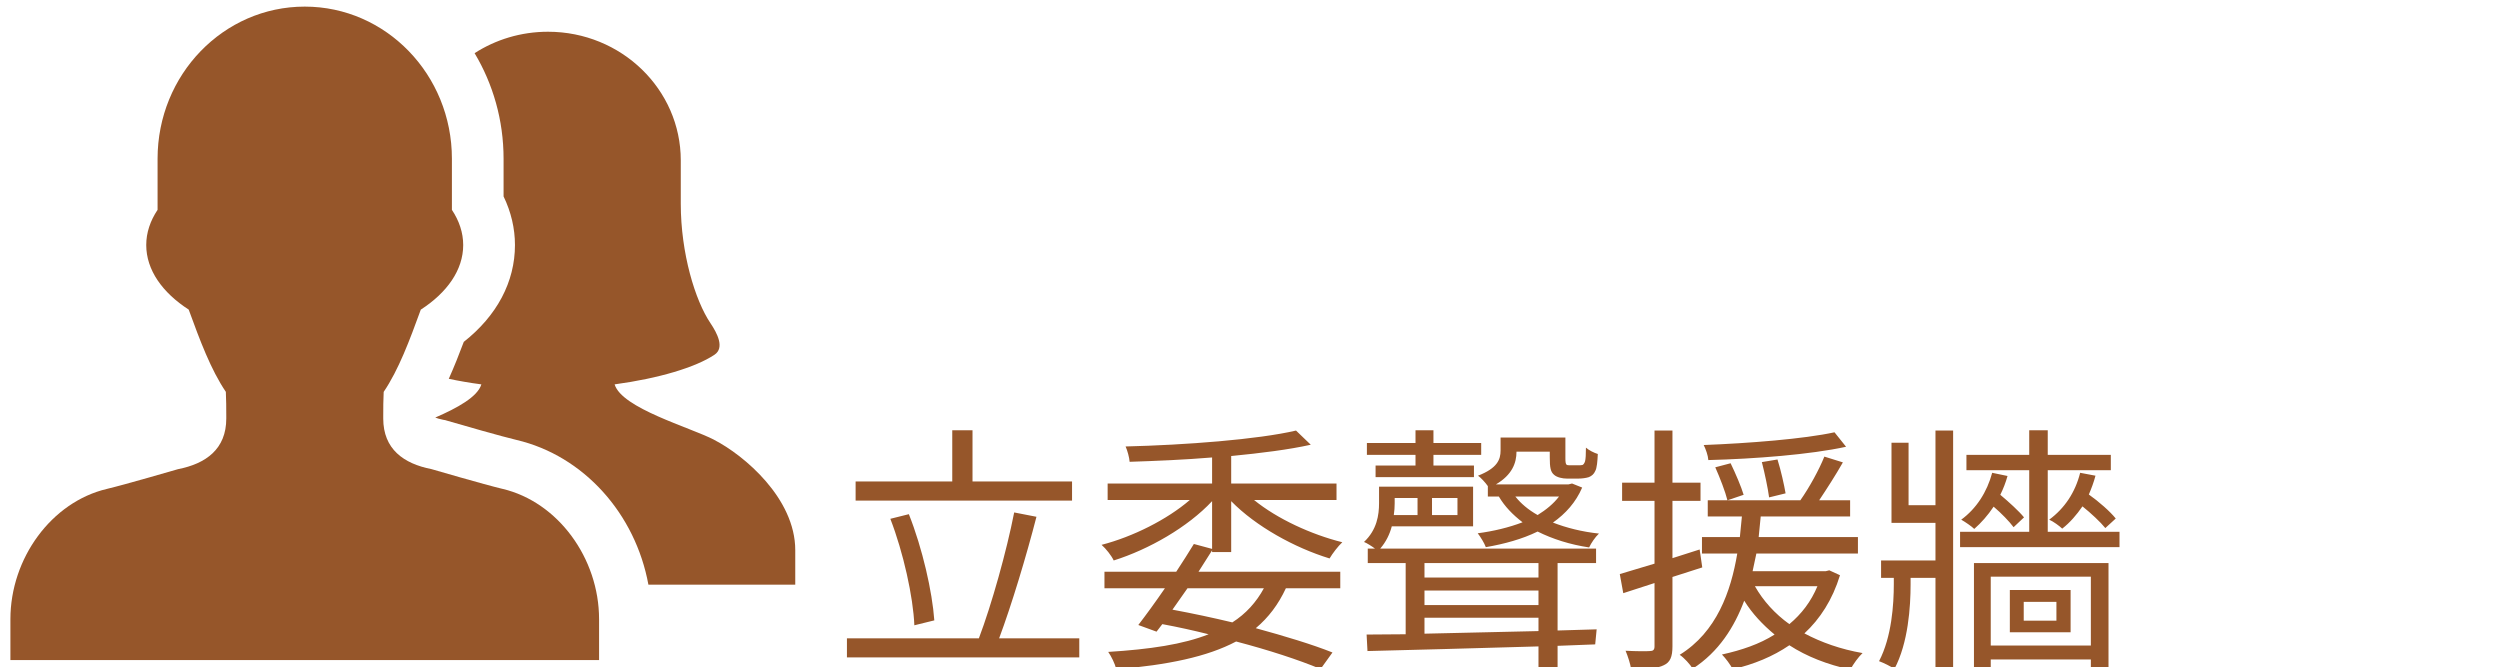
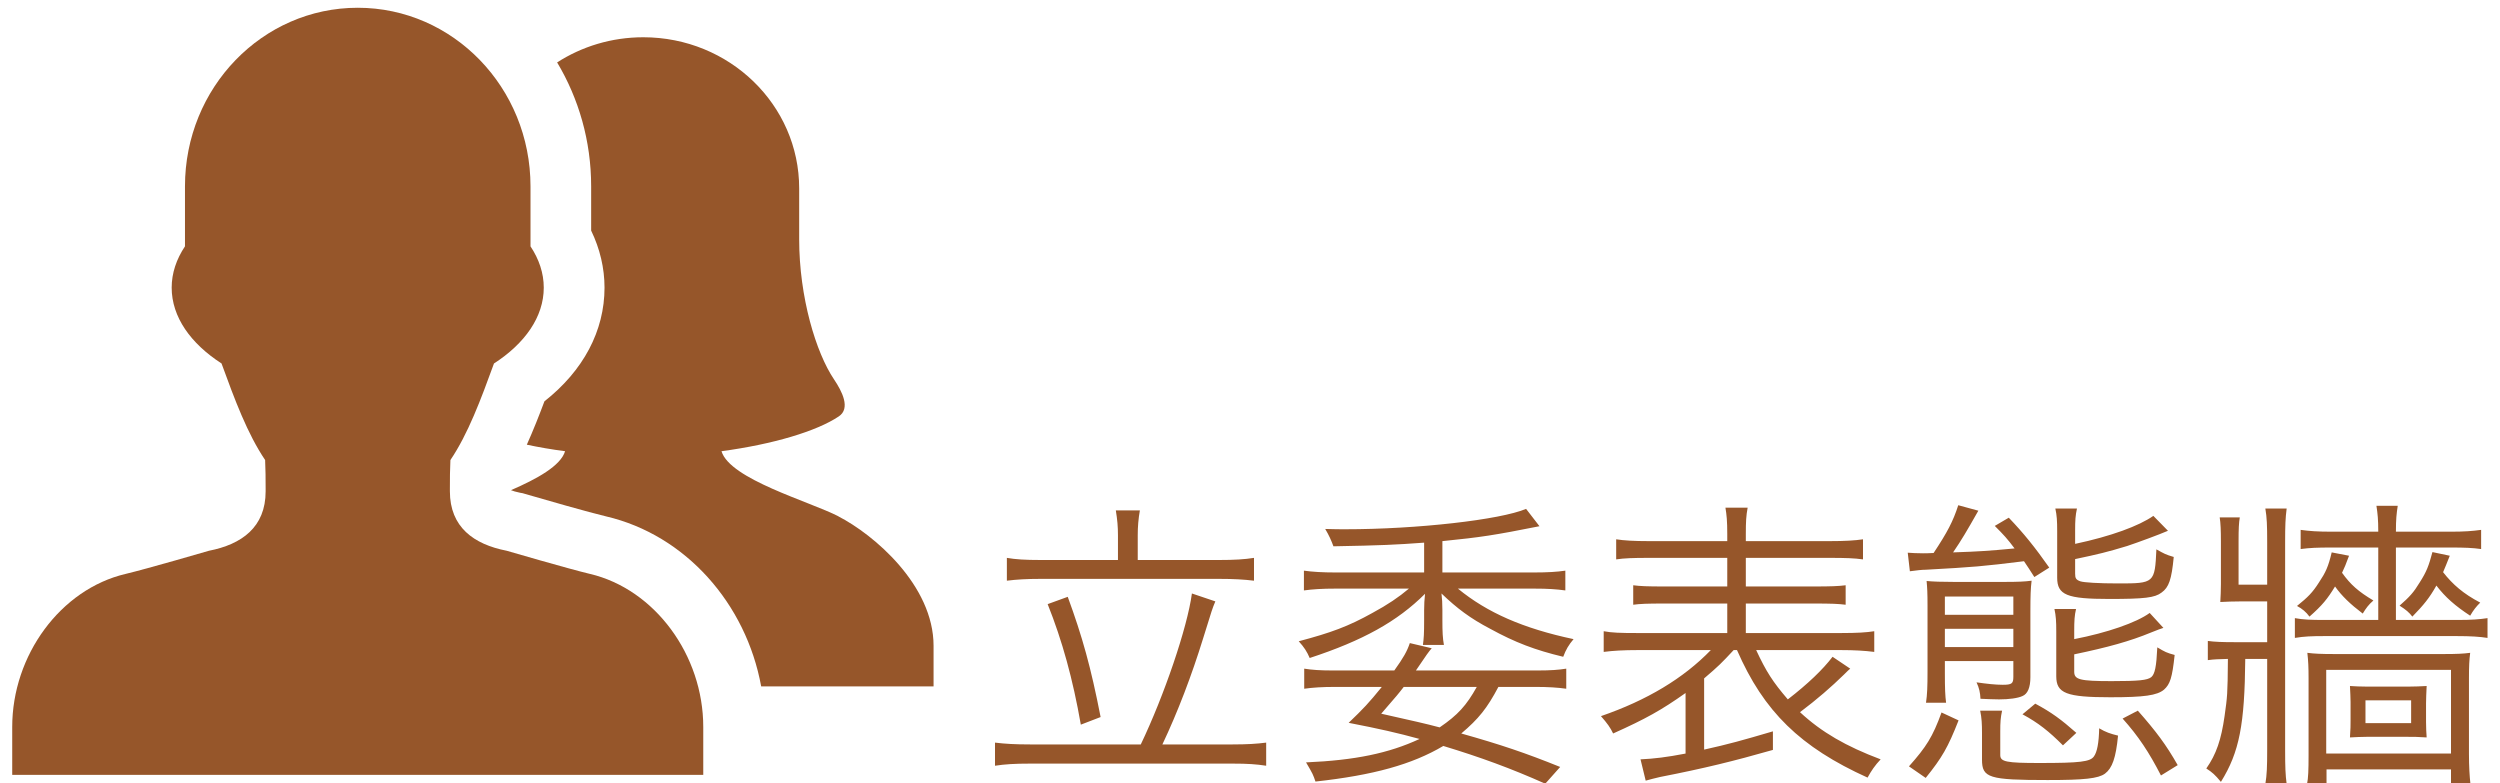
- <svg xmlns="http://www.w3.org/2000/svg" width="135" height="36" viewBox="0 0 135 36">
+ <svg xmlns="http://www.w3.org/2000/svg" width="115" height="36" viewBox="0 0 115 36">
  <g fill="none" fill-rule="evenodd">
    <g fill="#96562A">
-       <text font-family="Hiragino Kaku Gothic ProN" font-size="14" font-weight="313">
-         <tspan x="45" y="35">立委聲援牆</tspan>
-       </text>
      <g>
        <path d="M38.567 23.75c-1.323-.682-4.992-1.704-5.378-2.994 2.375-.32 4.38-.92 5.396-1.602.552-.37.152-1.15-.223-1.707-.822-1.22-1.6-3.763-1.6-6.447V8.664c0-3.838-3.21-6.95-7.17-6.95-1.467 0-2.828.427-3.964 1.157.993 1.662 1.565 3.613 1.565 5.7v2.036c.405.836.615 1.73.615 2.624 0 1.99-.974 3.82-2.764 5.23-.246.658-.513 1.332-.81 1.995.555.117 1.144.22 1.76.3-.203.675-1.3 1.276-2.49 1.792.09.037.226.08.426.12l.115.02.113.034c.784.23 2.985.86 3.73 1.034 3.648.856 6.43 4.005 7.126 7.817h7.93v-1.865c0-2.79-2.753-5.12-4.38-5.956" />
        <path d="M27.138 26.4c-.968-.23-3.836-1.067-3.836-1.067-1.507-.295-2.607-1.083-2.607-2.732v-.125c0-.452.002-.89.024-1.314.812-1.203 1.394-2.768 2.004-4.442 1.418-.916 2.29-2.14 2.29-3.488 0-.67-.218-1.31-.61-1.9V8.57c0-4.536-3.558-8.213-7.947-8.213-4.39 0-7.947 3.677-7.947 8.214v2.76c-.393.59-.612 1.23-.612 1.9 0 1.35.875 2.572 2.293 3.488.61 1.674 1.193 3.238 2.006 4.442.02.425.023.863.023 1.315v.126c0 1.65-1.1 2.438-2.607 2.733 0 0-2.87.837-3.838 1.066-2.988.705-5.212 3.74-5.212 7.038v2.205H32.35v-2.205c0-3.298-2.222-6.332-5.212-7.04" />
      </g>
+       <path d="M51.426 25.76H47.87c-.7 0-1.162-.028-1.554-.098v1.05c.448-.056.91-.084 1.554-.084h8.204c.672 0 1.148.028 1.61.084v-1.05c-.434.07-.91.098-1.61.098h-3.738v-1.148c0-.378.028-.728.098-1.134h-1.106c.07.434.098.742.098 1.148v1.134zm-4.046 8.484c-.686 0-1.162-.028-1.61-.084v1.064c.448-.07.91-.098 1.61-.098h9.324c.686 0 1.092.028 1.54.098V34.16c-.42.056-.896.084-1.54.084H53.47c.714-1.512 1.344-3.164 1.876-4.886.42-1.358.42-1.358.56-1.694l-1.078-.364c-.21 1.568-1.274 4.69-2.352 6.944H47.38zm.812-6.454c.672 1.68 1.162 3.458 1.526 5.544l.91-.35c-.448-2.296-.84-3.696-1.512-5.53l-.924.336zm22.442 3.808c.574 0 1.022.028 1.414.084v-.924c-.35.056-.728.084-1.302.084h-5.614c.49-.728.602-.882.728-1.022l-1.008-.238c-.126.378-.294.672-.714 1.26h-2.842c-.574 0-.952-.028-1.302-.084v.924c.392-.056.84-.084 1.414-.084h2.156c-.602.742-.84.994-1.526 1.652 1.442.28 2.24.462 3.262.742-1.414.658-2.968.98-5.222 1.078.322.546.322.56.434.882 2.66-.294 4.438-.784 5.88-1.638 1.708.518 3.122 1.036 4.69 1.736l.686-.77c-1.596-.644-2.716-1.022-4.55-1.54.798-.672 1.19-1.162 1.708-2.142h1.708zm-2.702 0c-.476.854-.868 1.288-1.708 1.862-.686-.182-1.134-.28-2.688-.63.742-.854.798-.924 1.036-1.232h3.36zm-2.422-5.264h-4.06c-.602 0-1.078-.028-1.47-.084v.91c.406-.056.84-.084 1.47-.084h3.36c-.462.392-.98.742-1.68 1.12-1.106.616-1.904.91-3.388 1.302.252.28.378.476.504.77 2.436-.798 4.032-1.68 5.306-2.954-.028.252-.042.49-.042.756v.462c0 .63-.014.826-.056 1.134h.966c-.056-.308-.07-.602-.07-1.134v-.476c0-.35-.014-.476-.042-.756.714.686 1.33 1.148 2.24 1.624 1.148.63 2.072.98 3.36 1.288.126-.336.252-.546.476-.812-2.31-.49-3.976-1.218-5.32-2.324h3.486c.672 0 1.036.028 1.456.084v-.91c-.378.056-.812.084-1.456.084h-4.2v-1.442c1.792-.182 2.352-.266 4.466-.686l-.616-.798c-1.19.504-5.026.938-8.316.938-.196 0-.518 0-.924-.014.182.308.28.532.378.798 2.24-.042 2.842-.07 4.172-.168v1.372zm12.026 8.33c-.868.168-1.456.238-2.072.266l.238.98c.182-.056.434-.112.658-.168 2.072-.406 3.374-.728 5.194-1.246v-.854c-1.428.42-2.03.588-3.164.84v-3.276c.672-.574.798-.7 1.358-1.302h.154c1.232 2.828 2.912 4.466 6.006 5.866.168-.308.336-.56.602-.84-1.596-.602-2.716-1.246-3.71-2.17.784-.588 1.442-1.162 2.03-1.736.182-.182.182-.182.28-.266l-.812-.546c-.448.588-1.134 1.246-2.058 1.96-.686-.798-.994-1.274-1.456-2.268h3.906c.602 0 1.092.028 1.526.084v-.952c-.35.056-.784.084-1.526.084h-4.382v-1.358h3.108c.84 0 1.148.014 1.484.056v-.896c-.336.042-.658.056-1.484.056h-3.108v-1.316h3.878c.7 0 1.12.014 1.512.07v-.924c-.378.056-.826.084-1.54.084h-3.85v-.322c0-.574.014-.84.084-1.218H79.37c.056.336.084.616.084 1.218v.322h-3.598c-.7 0-1.148-.028-1.512-.084v.924c.364-.056.798-.07 1.484-.07h3.626v1.316h-2.898c-.784 0-1.106-.014-1.428-.056v.896c.308-.042.63-.056 1.428-.056h2.898v1.358h-4.13c-.798 0-1.19-.014-1.554-.084v.952c.42-.056.924-.084 1.554-.084h3.374c-1.26 1.302-2.94 2.31-5.054 3.038.294.336.434.532.56.798 1.498-.672 2.226-1.078 3.332-1.862v2.786zm10.318-8.386c.322-.042.546-.07.728-.07 2.268-.126 2.59-.154 4.522-.392.182.266.252.378.476.728l.686-.434c-.658-.938-1.19-1.596-1.862-2.296l-.644.378c.42.42.574.588.91 1.036-1.204.112-1.582.14-2.828.182.392-.574.63-.98 1.162-1.918l-.924-.252c-.238.742-.504 1.246-1.134 2.198-.294.014-.35.014-.49.014-.308 0-.476-.014-.7-.028l.098.854zm1.61 4.13h3.15v.728c0 .308-.07.364-.49.364-.322 0-.714-.042-1.204-.112.126.266.168.476.182.756.336.014.644.028.854.028.462 0 .868-.056 1.078-.154.238-.098.364-.392.364-.868v-3.038c0-.7.014-1.078.056-1.4-.308.042-.644.056-1.232.056H89.87c-.574 0-.938-.014-1.246-.042.028.308.042.546.042 1.148v3.024c0 .686-.014 1.05-.07 1.428h.924c-.042-.322-.056-.658-.056-1.344v-.574zm0-.644v-.84h3.15v.84h-3.15zm0-1.484v-.84h3.15v.84h-3.15zm5.992-3.878c0-.462.014-.686.084-1.008h-.994c.07.322.084.574.084 1.036v2.142c0 .798.448.98 2.394.98 1.624 0 2.1-.056 2.408-.294.336-.238.462-.602.56-1.638-.378-.112-.42-.14-.798-.35-.07 1.554-.098 1.568-1.75 1.568-.91 0-1.582-.042-1.75-.098-.196-.07-.238-.14-.238-.35v-.672c1.064-.224 1.47-.322 2.394-.602.504-.168 1.456-.518 1.876-.7l-.672-.686c-.658.462-1.946.938-3.598 1.288v-.616zm-.042 4.62c0-.462.014-.714.084-1.008h-.994c.07.322.084.574.084 1.036v2.058c0 .784.462.966 2.492.966 1.554 0 2.142-.084 2.464-.35.28-.252.378-.546.49-1.596-.364-.098-.448-.14-.798-.35-.042.896-.112 1.232-.28 1.372-.182.14-.574.182-1.82.182-1.47 0-1.722-.07-1.722-.434V30.1c1.54-.322 2.562-.602 3.542-1.008.35-.14.392-.154.56-.21l-.63-.686c-.616.448-1.96.91-3.472 1.204v-.378zm-6.832 6.762c.756-.938 1.022-1.4 1.512-2.646l-.784-.364c-.406 1.12-.7 1.582-1.498 2.478l.77.532zm2.506-3.094c.07.336.084.616.084 1.022v1.232c0 .84.322.938 3.024.938 1.68 0 2.324-.07 2.632-.294.336-.252.504-.728.602-1.75-.35-.084-.56-.154-.868-.336-.014.686-.098 1.092-.238 1.288-.168.252-.644.308-2.506.308-1.526 0-1.806-.056-1.806-.364v-1.092c0-.42.014-.63.084-.952h-1.008zm9.086 2.506c-.532-.938-.994-1.554-1.834-2.506l-.7.364c.728.812 1.218 1.554 1.764 2.618l.77-.476zm-4.662-1.484c-.7-.616-1.134-.938-1.89-1.344l-.588.49c.728.392 1.218.784 1.862 1.428l.616-.574zm8.778-6.818h-1.316v-2.03c0-.532.014-.812.056-1.064h-.924c.042.252.056.602.056 1.106v1.96c0 .294-.014.56-.028.826.322-.014.56-.028.98-.028h1.176v1.876h-1.484c-.602 0-.924-.014-1.246-.056v.882c.308-.042.476-.042.924-.056-.014 1.666-.028 1.722-.154 2.632-.154 1.078-.378 1.75-.84 2.408.28.182.392.28.672.616.854-1.372 1.092-2.646 1.12-5.656h1.008v4.2c0 .756-.014 1.134-.084 1.554h.98c-.056-.42-.07-.798-.07-1.54v-9.59c0-.756.014-1.106.07-1.54h-.98c.07.406.084.77.084 1.526v1.974zm5.11-1.708v3.332h-2.478c-.644 0-.98-.014-1.358-.084v.91c.42-.07.77-.084 1.372-.084h6.062c.672 0 1.064.028 1.428.084v-.91c-.364.056-.742.084-1.358.084h-2.856v-3.332h2.548c.588 0 .98.014 1.372.07v-.882c-.406.056-.77.084-1.414.084h-2.506c0-.574.028-.826.084-1.19h-.98c.056.364.084.63.084 1.19h-2.128c-.658 0-1.05-.028-1.442-.084v.882c.42-.056.77-.07 1.4-.07h2.17zm-2.142.224c-.154.658-.28.924-.588 1.386-.294.462-.504.672-1.008 1.078.238.126.42.28.574.49.588-.518.826-.812 1.176-1.386.308.434.7.812 1.274 1.246.154-.252.266-.406.49-.602-.686-.406-1.05-.728-1.442-1.274.112-.238.168-.364.322-.784l-.798-.154zm4.634-.014c-.168.63-.266.896-.588 1.4-.28.462-.462.658-.924 1.064.308.196.434.308.588.504.518-.532.784-.854 1.106-1.428.406.532.868.938 1.554 1.386.154-.266.28-.42.462-.602-.77-.406-1.26-.826-1.708-1.4.112-.252.154-.378.308-.756l-.798-.168zm-3.766 7.742c0 .21 0 .406-.028.784.28-.014.518-.028.77-.028h1.876c.28 0 .476 0 .882.028-.014-.196-.028-.448-.028-.7v-.868c0-.238.014-.462.028-.798-.266.014-.532.028-.84.028h-1.904c-.336 0-.532-.014-.784-.028.014.336.028.518.028.742v.84zm.686-.924h2.1v1.05h-2.1v-1.05zm-1.792 3.178h5.726v.686h.896c-.042-.364-.07-.826-.07-1.4v-3.486c0-.546.014-.826.056-1.162-.322.042-.63.056-1.19.056h-5.082c-.56 0-.896-.014-1.218-.056.042.378.056.644.056 1.19v3.514c0 .7-.014 1.05-.07 1.33h.896v-.672zm-.014-4.578h5.74v3.85h-5.74v-3.85z" />
    </g>
  </g>
</svg>
